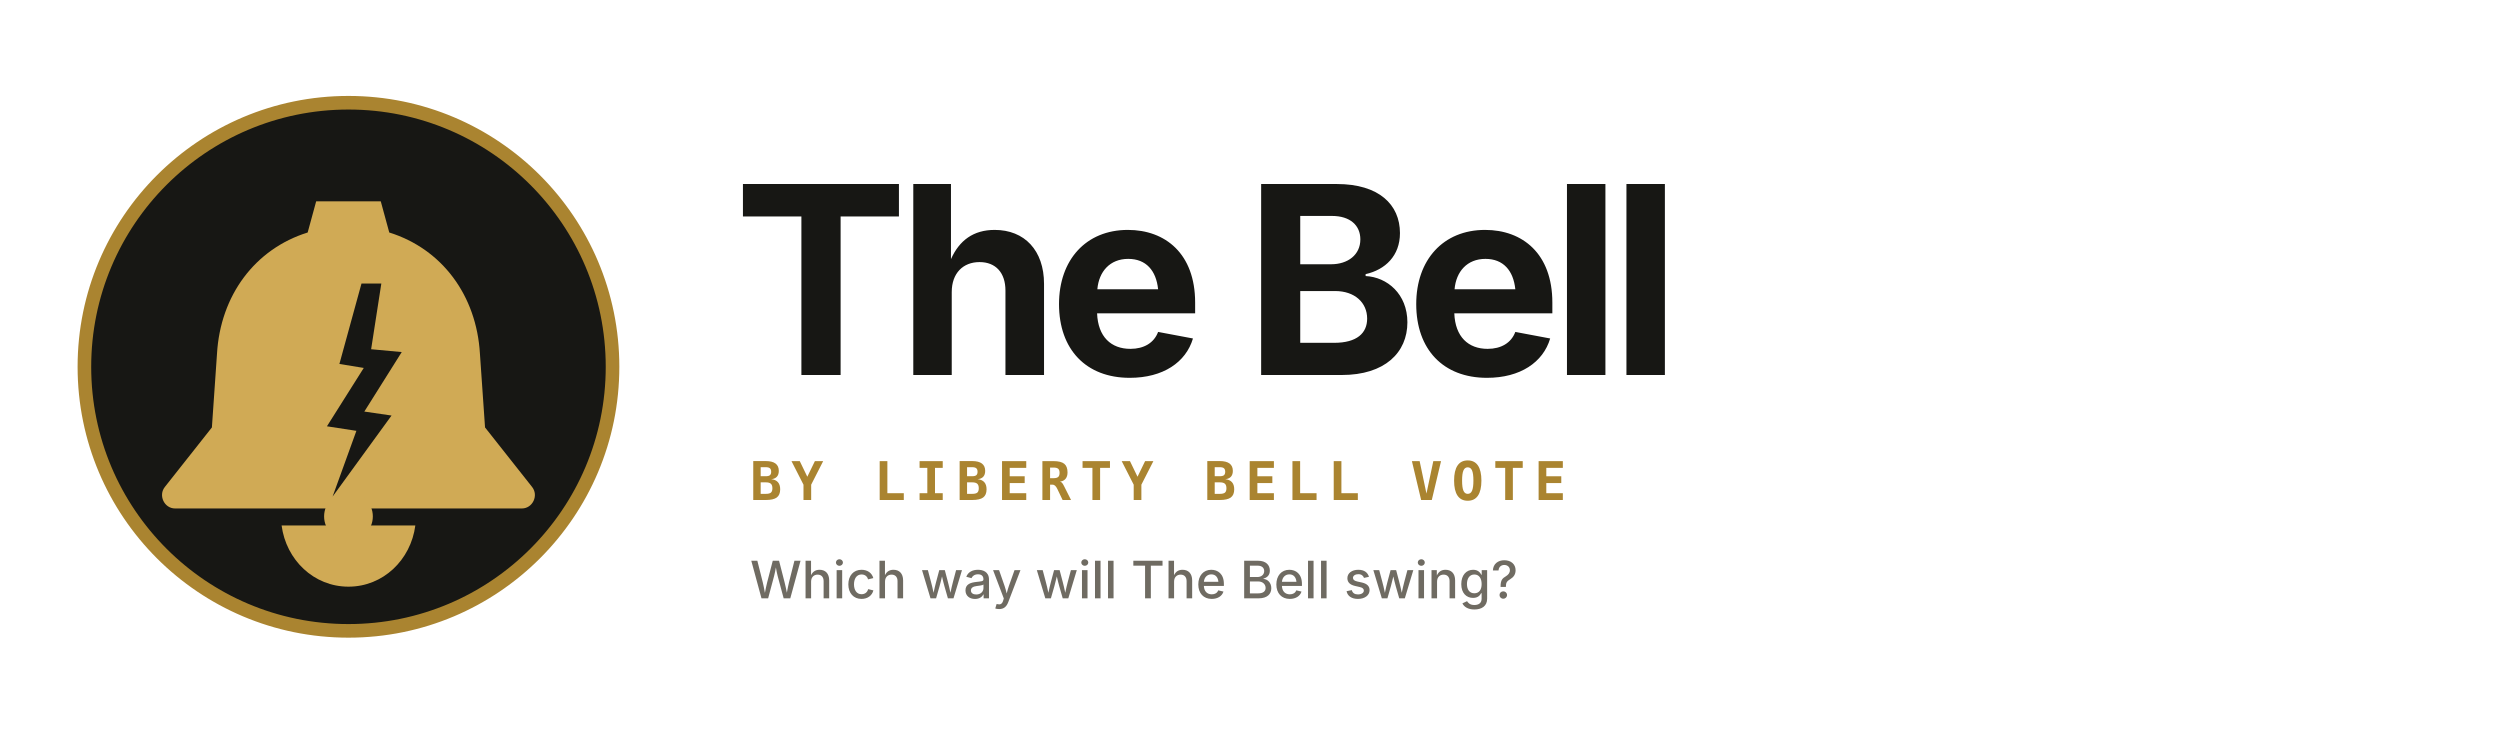
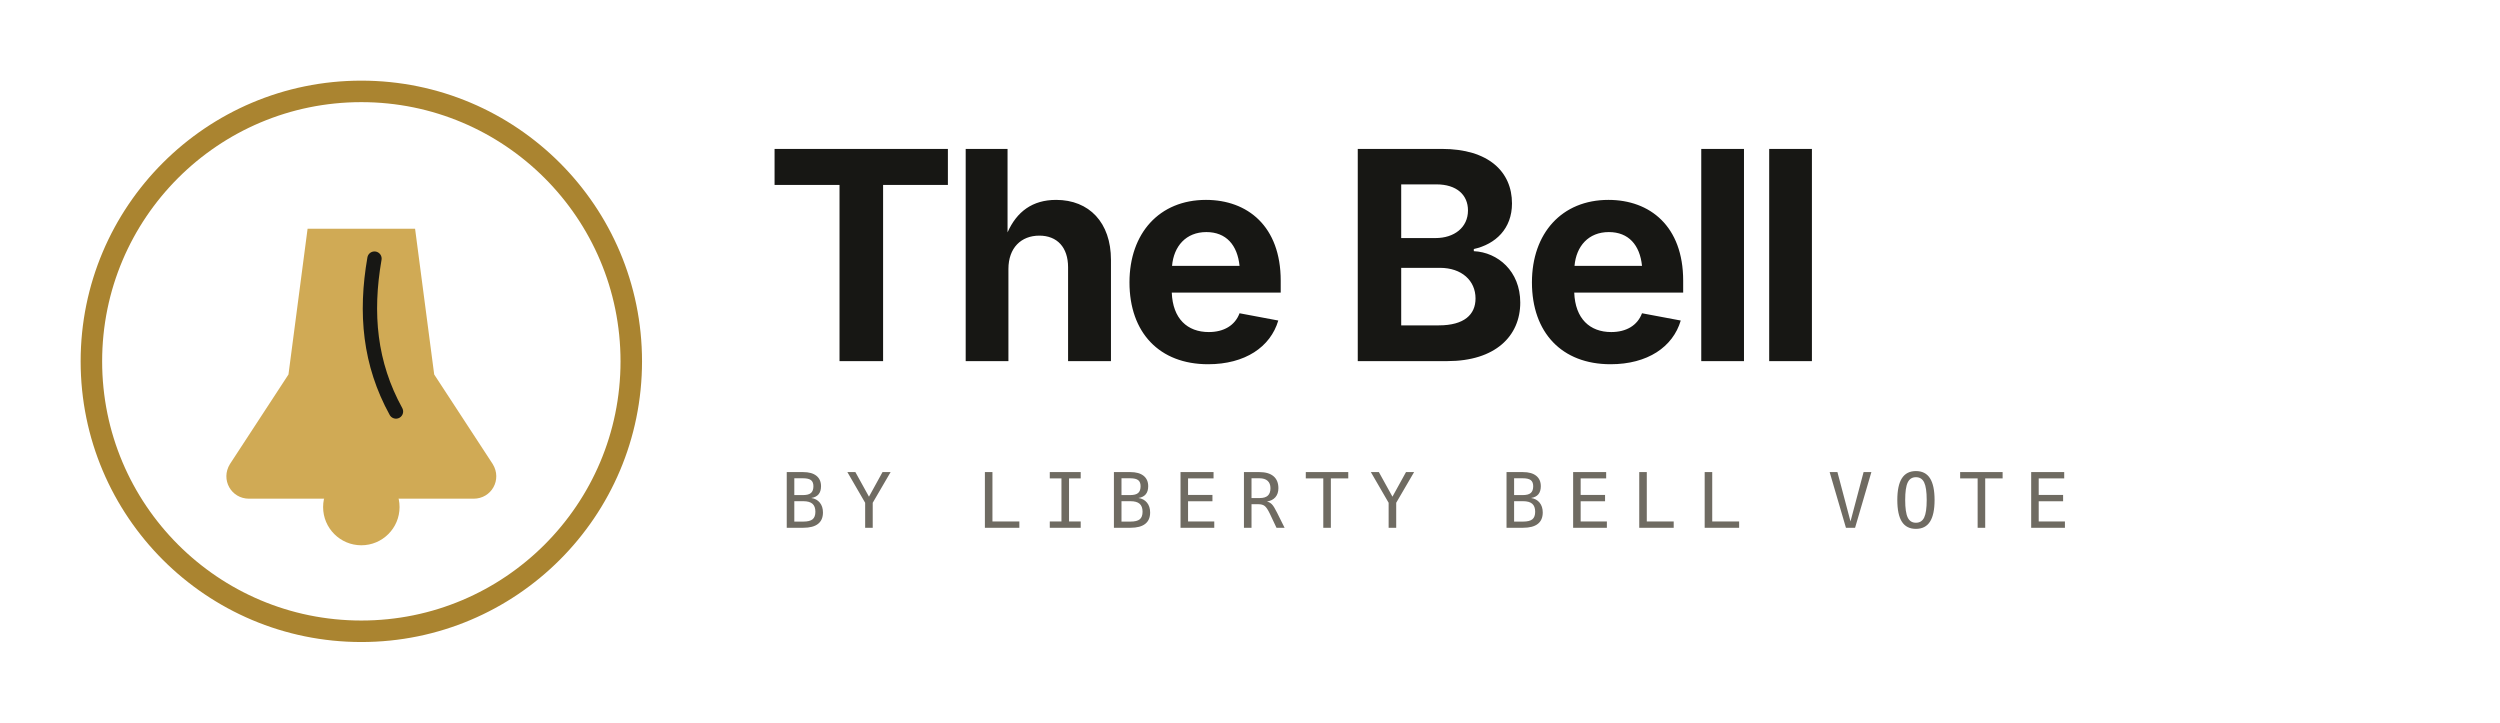
- <svg xmlns="http://www.w3.org/2000/svg" viewBox="0 0 3000 900" role="img" aria-labelledby="title desc">
-   <g transform="translate(70 92) scale(.68)">
-     <circle cx="512" cy="512" r="466" fill="#171714" stroke="#AA8430" stroke-width="24" />
-     <path fill="#D0AA55" d="M455 220h114l15 55c93 29 154 111 160 214l9 130 83 105c12 15 1 38-18 38H206c-19 0-30-23-18-38l83-105 9-130c6-103 67-185 160-214l15-55Zm-61 572h236c-8 61-57 108-118 108s-110-47-118-108Z" />
-     <path fill="#171714" d="M535 365h35l-18 116 54 5-66 105 48 7-104 143 42-116-52-8 65-103-43-7 39-142Z" />
-     <circle cx="512" cy="776" r="43" fill="#D0AA55" />
+ <svg xmlns="http://www.w3.org/2000/svg" viewBox="0 0 1800 520" role="img" aria-labelledby="title desc">
+   <g transform="translate(40 40) scale(.86)">
+     <circle cx="256" cy="256" r="226" fill="none" stroke="#AA8430" stroke-width="18" />
+     <path fill="#D0AA55" d="M211 145h90l16 122 49 75c8 13-1 29-16 29H162c-15 0-24-16-16-29l49-75 16-122Z" />
+     <circle cx="256" cy="378" r="32" fill="#D0AA55" />
+     <path d="M267 170c-8 46-4 88 18 128" fill="none" stroke="#171714" stroke-width="12" stroke-linecap="round" />
  </g>
-   <text x="880" y="450" fill="#171714" font-family="Inter, Arial, sans-serif" font-size="315" font-weight="700" letter-spacing="-14">The Bell</text>
-   <text x="900" y="600" fill="#AA8430" font-family="IBM Plex Mono, Menlo, monospace" font-size="64" font-weight="600" letter-spacing="11">BY LIBERTY BELL VOTE</text>
-   <text x="900" y="718" fill="#6F6B62" font-family="Inter, Arial, sans-serif" font-size="62" font-weight="500">Which way will The Bell swing?</text>
+   <text x="550" y="260" fill="#171714" font-family="Inter, Arial, sans-serif" font-size="210" font-weight="650" letter-spacing="-8">The Bell</text>
+   <text x="562" y="380" fill="#6F6B62" font-family="IBM Plex Mono, Menlo, monospace" font-size="55" font-weight="500" letter-spacing="14">BY LIBERTY BELL VOTE</text>
</svg>
